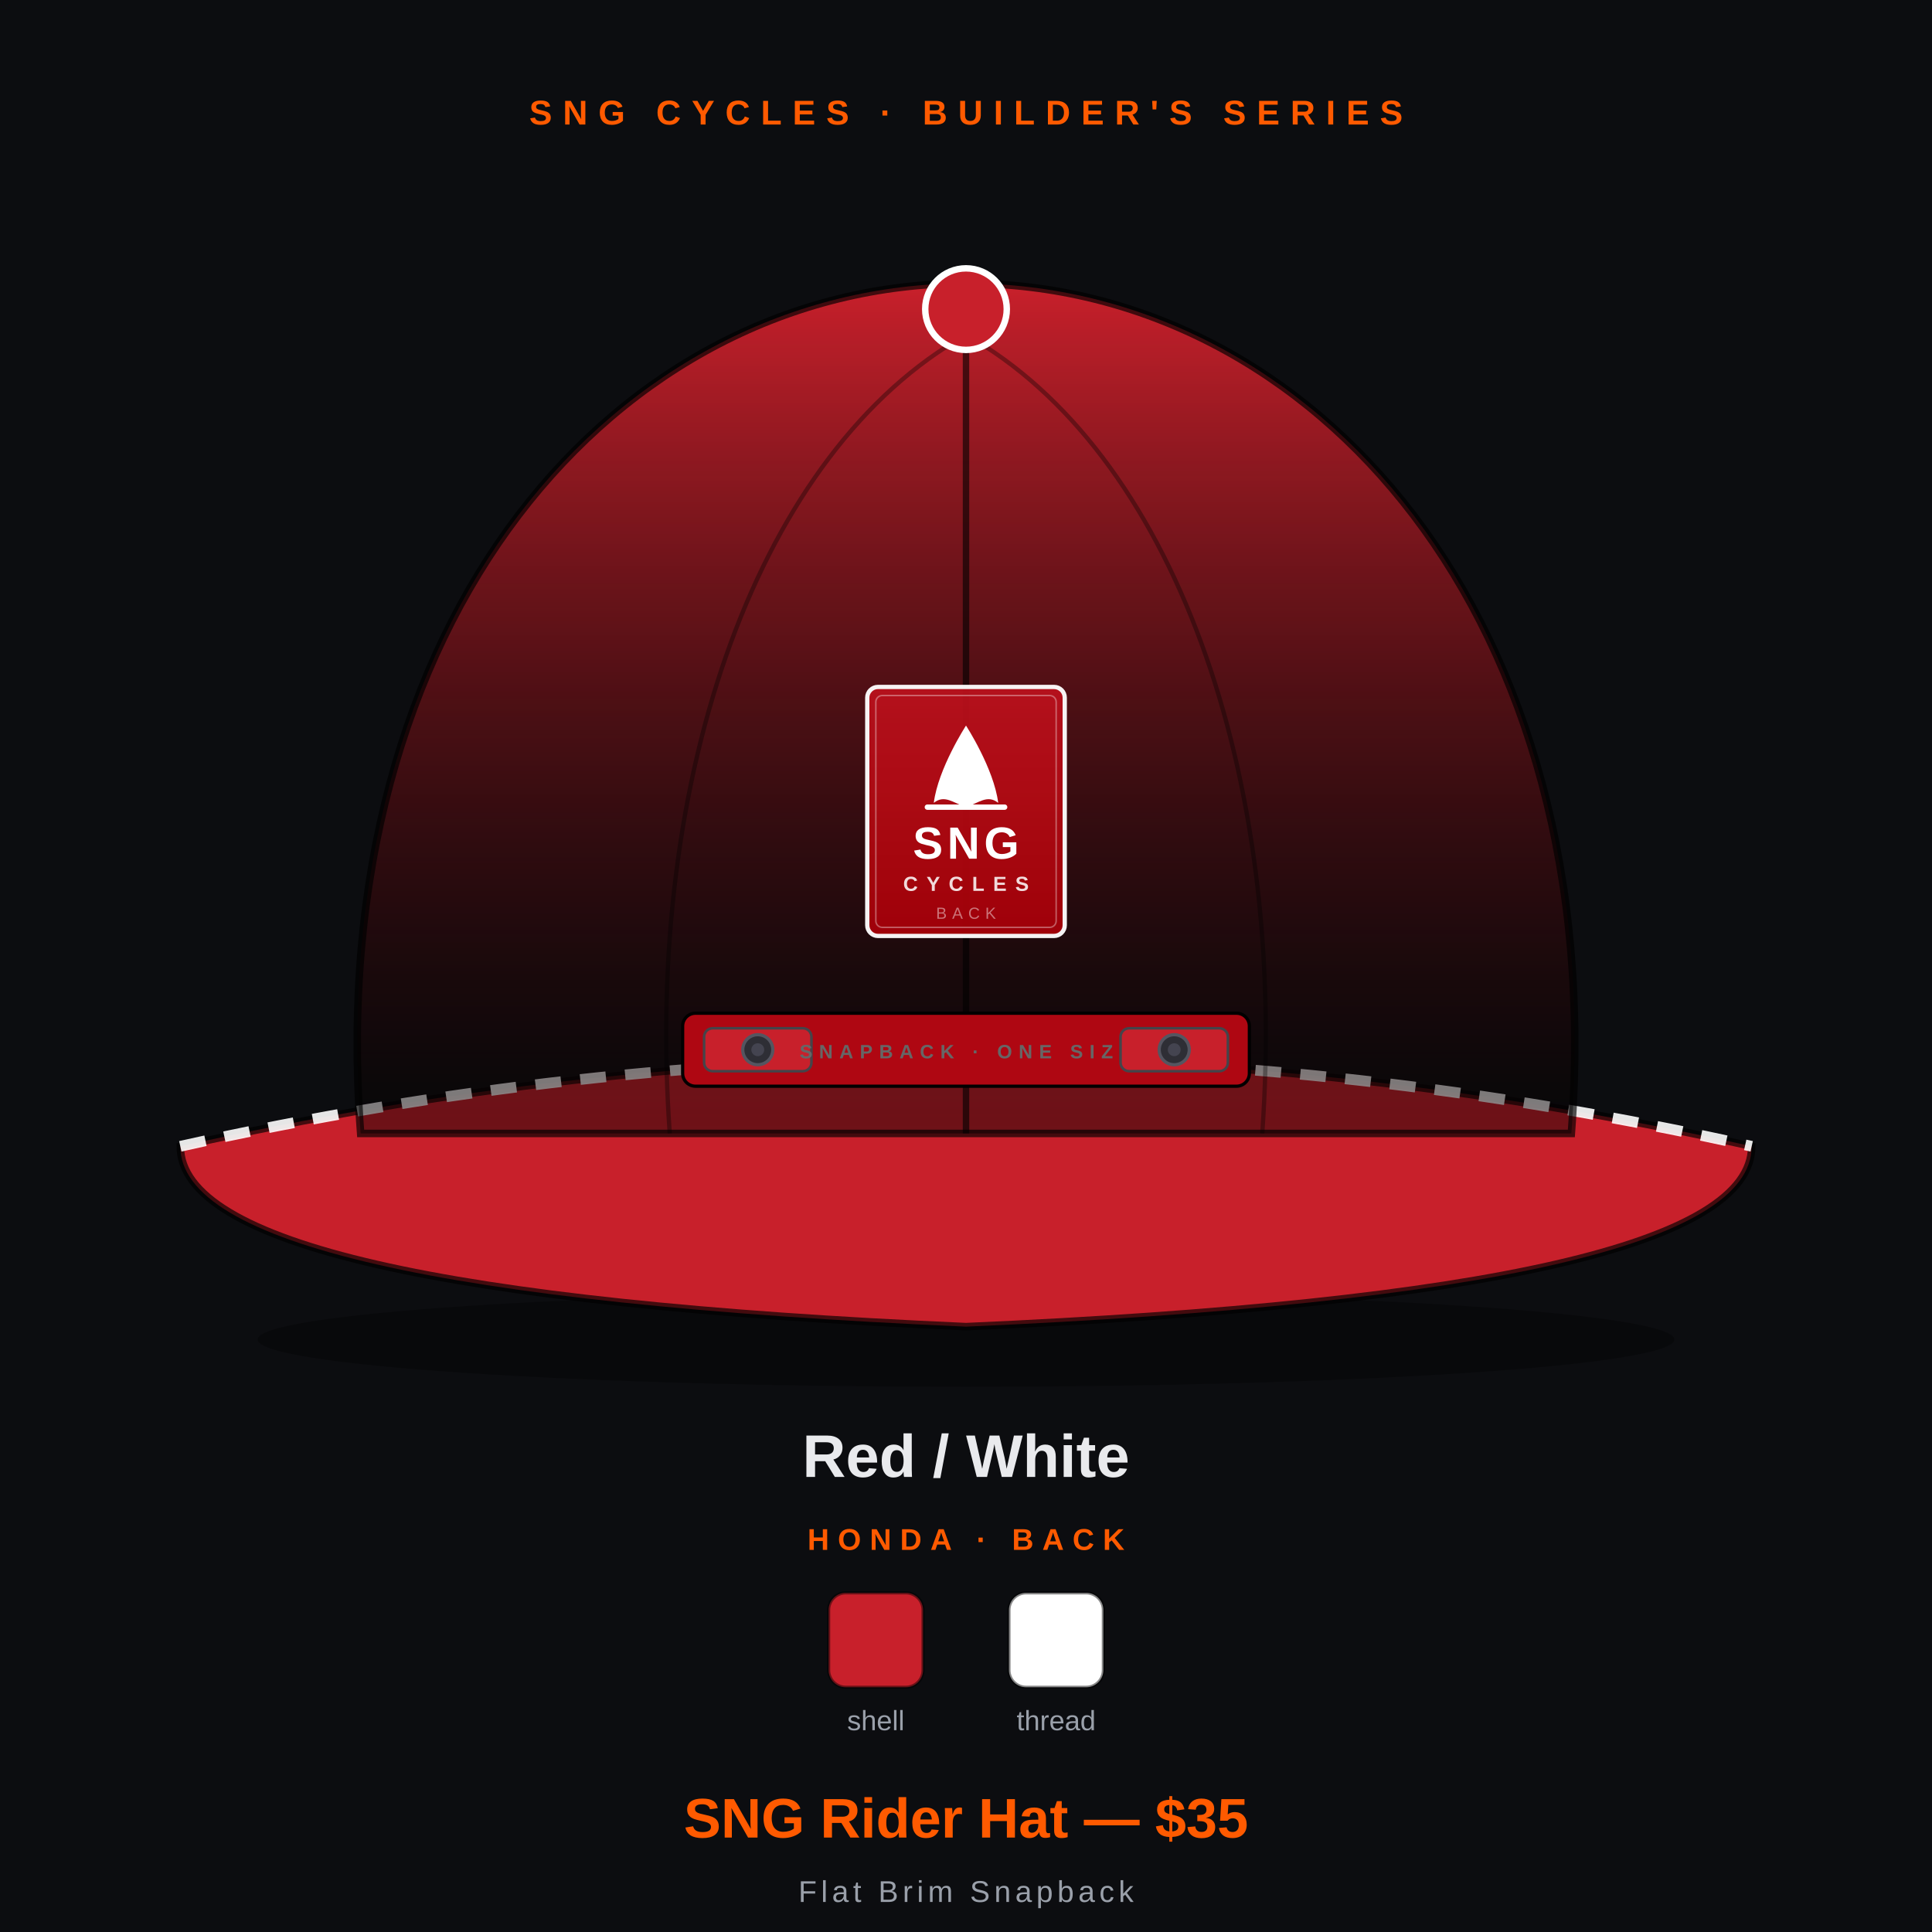
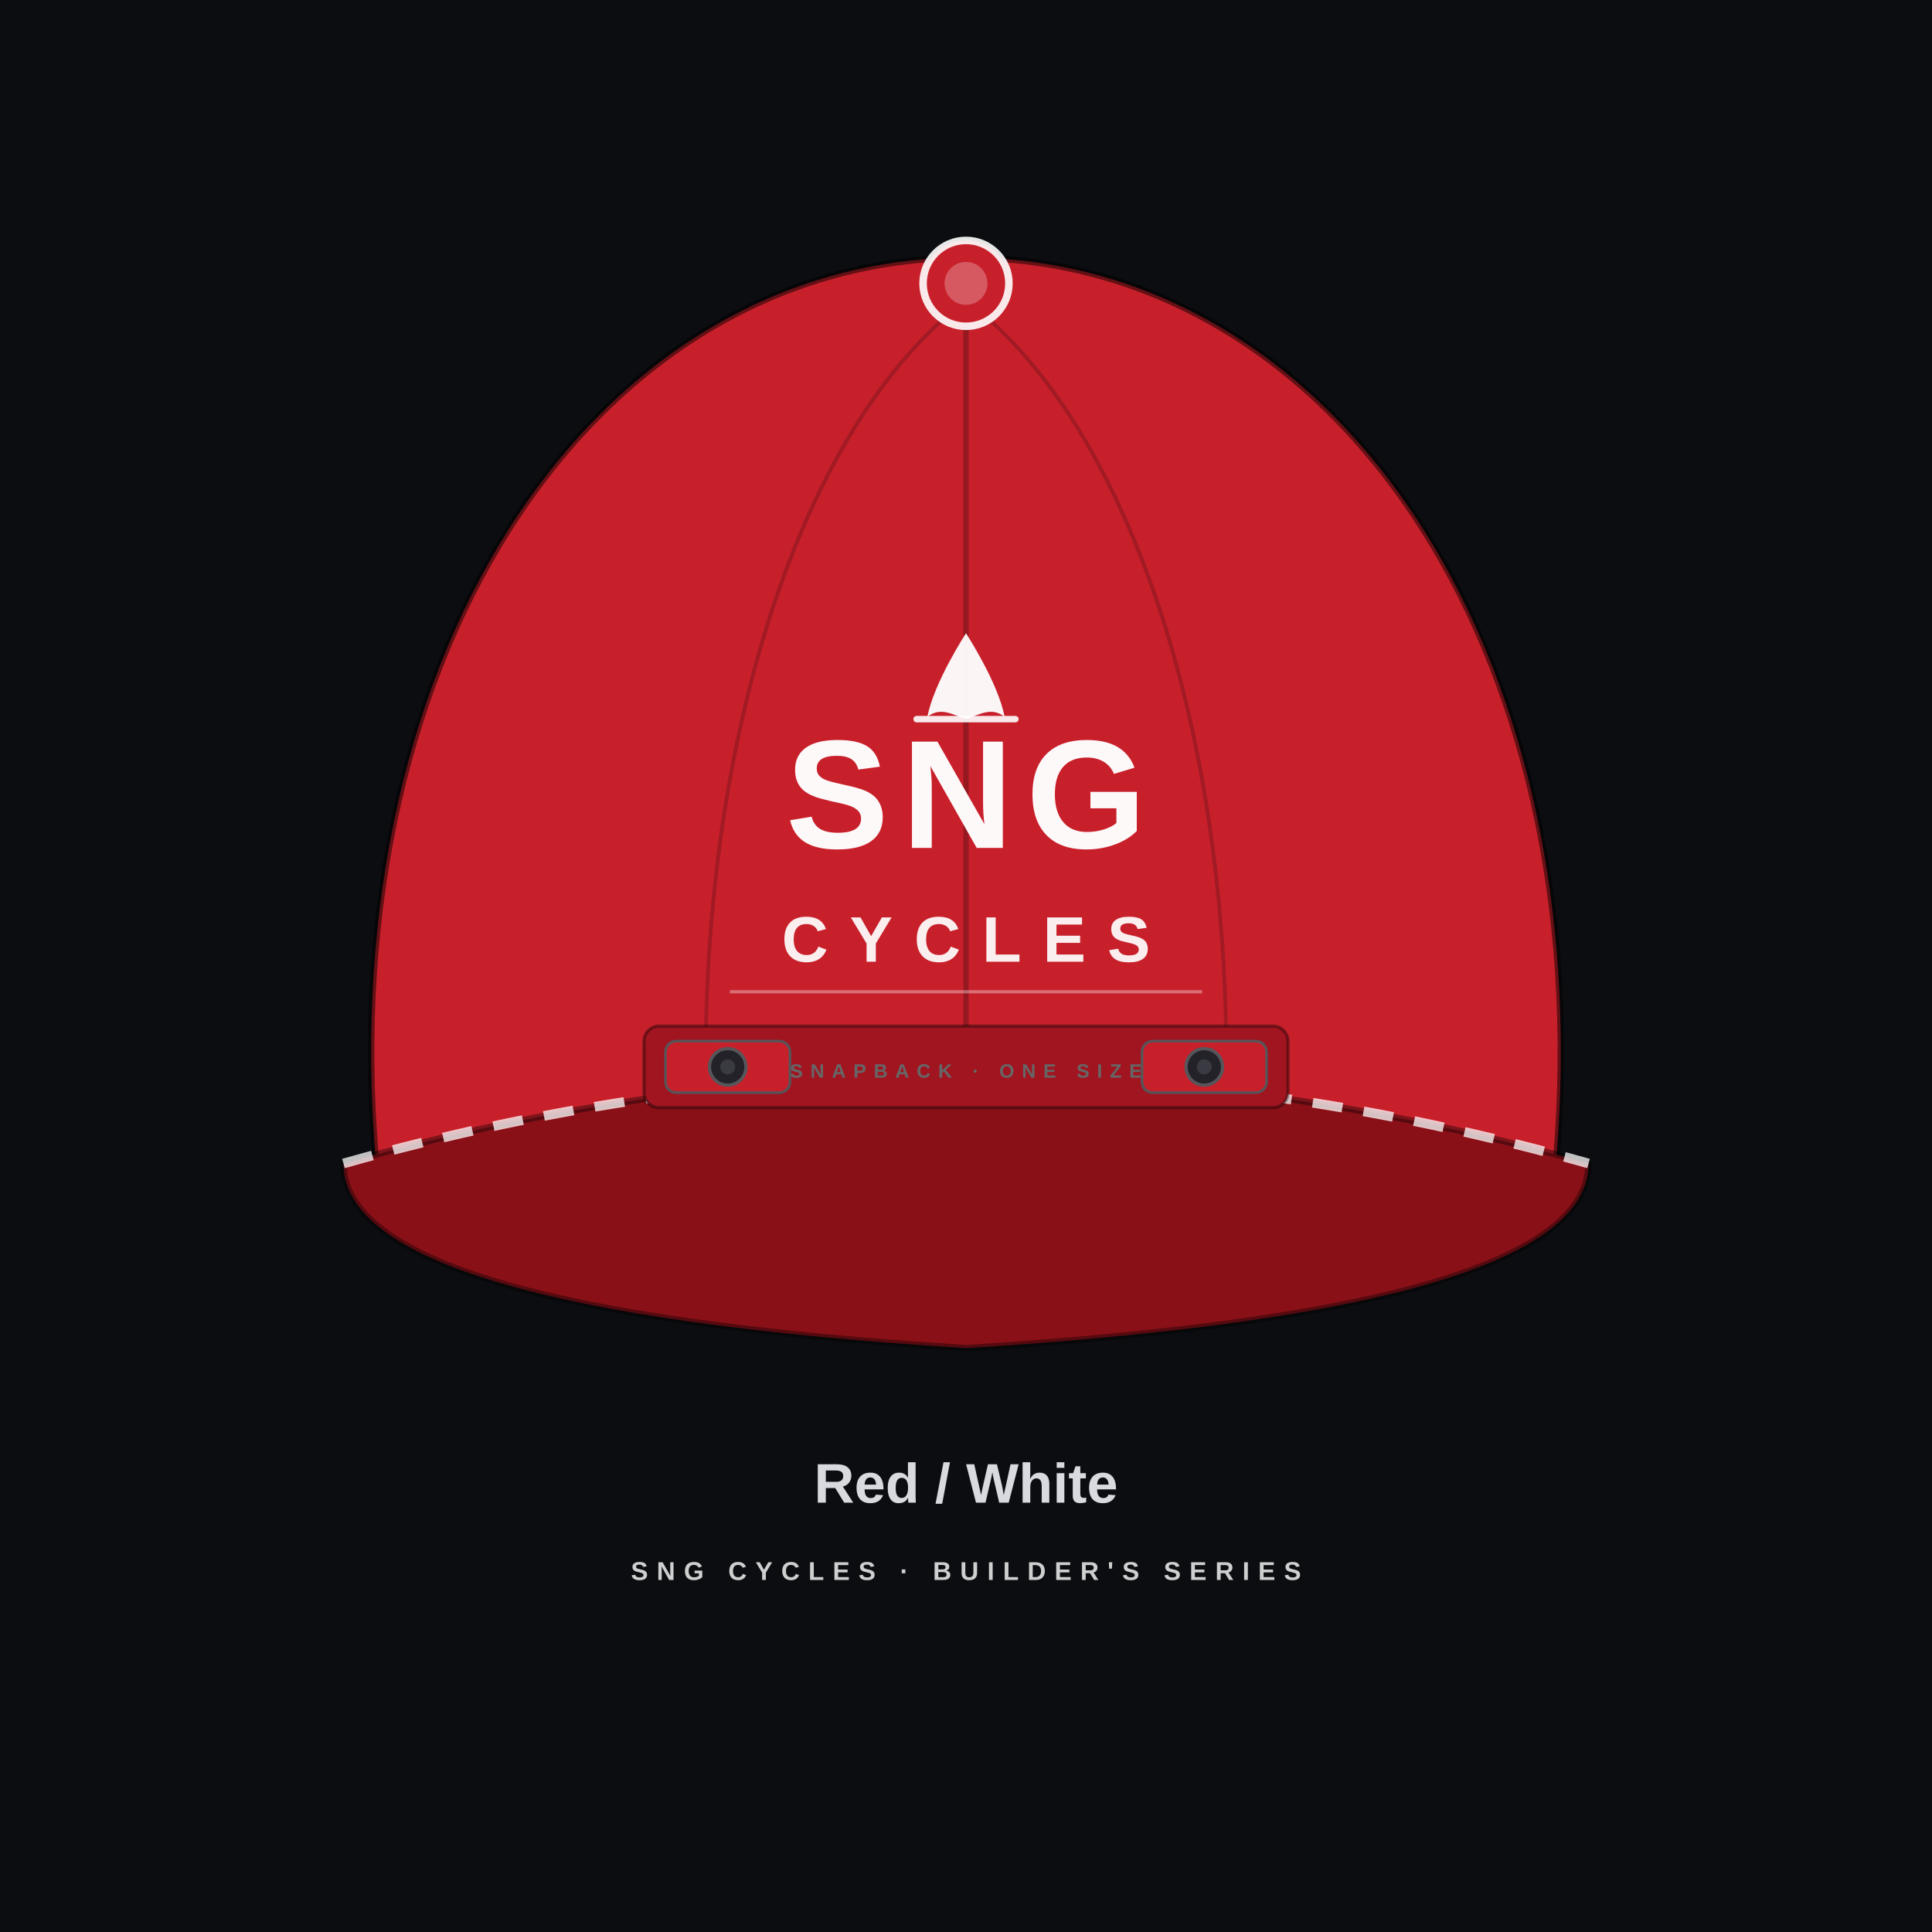
<svg xmlns="http://www.w3.org/2000/svg" width="900" height="900" viewBox="0 0 900 900">
-   <defs>
-     <linearGradient id="cr_red-white" x1="0" y1="0" x2="0" y2="1">
-       <stop offset="0" stop-color="#c8202b" />
-       <stop offset="1" stop-color="#000" stop-opacity="0.45" />
-     </linearGradient>
-     <linearGradient id="patch_red-white" x1="0" y1="0" x2="0" y2="1">
-       <stop offset="0" stop-color="#b9111c" />
-       <stop offset="1" stop-color="#a50008" />
-     </linearGradient>
-   </defs>
  <rect width="900" height="900" fill="#0c0d10" />
-   <text x="450" y="58" text-anchor="middle" font-family="Arial, sans-serif" font-weight="900" font-size="16" fill="#ff5a00" letter-spacing="5">SNG CYCLES · BUILDER'S SERIES</text>
-   <ellipse cx="450" cy="624" rx="330" ry="22" fill="#000" opacity="0.3" />
-   <path d="M84 534 Q450 452 816 534 Q816 602 450 618 Q84 602 84 534 Z" fill="#c8202b" stroke="#000a" stroke-width="3.5" />
-   <path d="M84 534 Q450 452 816 534" fill="none" stroke="#ffffff" stroke-width="5" stroke-dasharray="12 9" opacity="0.9" />
-   <path d="M168 528 C150 288 288 132 450 132 C612 132 750 288 732 528 Z" fill="url(#cr_red-white)" stroke="#000a" stroke-width="3.5" />
-   <path d="M450 132 L450 528" stroke="#0009" stroke-width="3" />
-   <path d="M450 156 C354 210 300 360 312 528" stroke="#0005" stroke-width="2" fill="none" />
-   <path d="M450 156 C546 210 600 360 588 528" stroke="#0005" stroke-width="2" fill="none" />
-   <circle cx="450" cy="144" r="19" fill="#c8202b" stroke="#ffffff" stroke-width="3" />
-   <rect x="318" y="472" width="264" height="34" rx="6" fill="#af0712" stroke="#000" stroke-width="1.5" />
-   <rect x="328" y="479" width="50" height="20" rx="4" fill="#c8202b" stroke="#44444a" stroke-width="1.2" />
-   <circle cx="353" cy="489" r="7" fill="#2e2e35" stroke="#555560" stroke-width="1.5" />
-   <circle cx="353" cy="489" r="3" fill="#444450" />
-   <text x="450" y="493" text-anchor="middle" font-family="Arial, sans-serif" font-weight="700" font-size="9" fill="#666" letter-spacing="3">SNAPBACK · ONE SIZE</text>
-   <rect x="522" y="479" width="50" height="20" rx="4" fill="#c8202b" stroke="#44444a" stroke-width="1.2" />
-   <circle cx="547" cy="489" r="7" fill="#2e2e35" stroke="#555560" stroke-width="1.5" />
-   <circle cx="547" cy="489" r="3" fill="#444450" />
-   <rect x="404" y="320" width="92" height="116" rx="5" fill="url(#patch_red-white)" stroke="#ffffff" stroke-width="2" opacity="0.95" />
-   <rect x="408" y="324" width="84" height="108" rx="3" fill="none" stroke="#ffffff" stroke-width="0.7" opacity="0.35" />
-   <path d="M450 338 C450 338 437 358 435 374 C440 370 444 374 450 376 C456 374 460 370 465 374 C463 358 450 338 450 338 Z" fill="#ffffff" />
-   <line x1="432" y1="376" x2="468" y2="376" stroke="#ffffff" stroke-width="2.5" stroke-linecap="round" />
-   <text x="450" y="400" text-anchor="middle" font-family="Arial Black, Arial, sans-serif" font-weight="900" font-size="21" fill="#ffffff" letter-spacing="2">SNG</text>
-   <text x="450" y="415" text-anchor="middle" font-family="Arial, sans-serif" font-weight="700" font-size="9.5" fill="#ffffff" letter-spacing="4" opacity="0.85">CYCLES</text>
-   <text x="450" y="428" text-anchor="middle" font-family="Arial, sans-serif" font-size="7.5" fill="#ffffff" letter-spacing="2.5" opacity="0.45">BACK</text>
-   <text x="450" y="688" text-anchor="middle" font-family="Arial Black, Arial, sans-serif" font-weight="900" font-size="28" fill="#e9eaed">Red / White</text>
-   <text x="450" y="722" text-anchor="middle" font-family="Arial, sans-serif" font-weight="900" font-size="14" fill="#ff5a00" letter-spacing="4">HONDA · BACK</text>
-   <rect x="386" y="742" width="44" height="44" rx="8" fill="#c8202b" stroke="#0007" stroke-width="1.5" />
-   <text x="408" y="806" text-anchor="middle" font-family="Arial,sans-serif" font-size="13" fill="#9aa0aa">shell</text>
-   <rect x="470" y="742" width="44" height="44" rx="8" fill="#ffffff" stroke="#0007" stroke-width="1.5" />
-   <text x="492" y="806" text-anchor="middle" font-family="Arial,sans-serif" font-size="13" fill="#9aa0aa">thread</text>
-   <text x="450" y="856" text-anchor="middle" font-family="Arial Black, Arial, sans-serif" font-weight="900" font-size="26" fill="#ff5a00">SNG Rider Hat — $35</text>
-   <text x="450" y="886" text-anchor="middle" font-family="Arial, sans-serif" font-size="14" fill="#9aa0aa" letter-spacing="2">Flat Brim Snapback</text>
+   <path d="M175 540 C155 300 280 120 450 120 C620 120 745 300 725 540 Z" fill="#c8202b" stroke="#00000080" stroke-width="3" />
+   <line x1="450" y1="120" x2="450" y2="540" stroke="#00000040" stroke-width="2.5" />
+   <path d="M450 140 C370 200 320 360 330 540" fill="none" stroke="#00000030" stroke-width="1.8" />
+   <path d="M450 140 C530 200 580 360 570 540" fill="none" stroke="#00000030" stroke-width="1.8" />
+   <circle cx="450" cy="132" r="20" fill="#c8202b" stroke="#ffffff" stroke-width="3.5" stroke-opacity="0.9" />
+   <circle cx="450" cy="132" r="10" fill="#ffffff" fill-opacity="0.25" />
+   <path d="M450 295 C450 295 435 318 432 334 C438 329 444 333 450 335 C456 333 462 329 468 334 C465 318 450 295 450 295 Z" fill="#ffffff" opacity="0.95" />
+   <line x1="427" y1="335" x2="473" y2="335" stroke="#ffffff" stroke-width="3" stroke-linecap="round" opacity="0.9" />
+   <text x="450" y="395" text-anchor="middle" font-family="Arial Black, Arial, sans-serif" font-weight="900" font-size="72" fill="#ffffff" letter-spacing="6" opacity="0.97">SNG</text>
+   <text x="450" y="448" text-anchor="middle" font-family="Arial Black, Arial, sans-serif" font-weight="900" font-size="30" fill="#ffffff" letter-spacing="10" opacity="0.92">CYCLES</text>
+   <line x1="340" y1="462" x2="560" y2="462" stroke="#ffffff" stroke-width="1.5" opacity="0.35" />
+   <path d="M160 542 Q450 460 740 542 Q740 610 450 628 Q160 610 160 542 Z" fill="#8a1018" stroke="#00000060" stroke-width="3" />
+   <path d="M160 542 Q450 460 740 542" fill="none" stroke="#ffffff" stroke-width="4.5" stroke-dasharray="14 10" opacity="0.75" />
+   <rect x="300" y="478" width="300" height="38" rx="7" fill="#a01520" stroke="#00000060" stroke-width="1.5" />
+   <rect x="310" y="485" width="58" height="24" rx="5" fill="#c8202b" stroke="#55555a" stroke-width="1.2" />
+   <circle cx="339" cy="497" r="8.5" fill="#222228" stroke="#55555a" stroke-width="1.5" />
+   <circle cx="339" cy="497" r="3.5" fill="#3a3a42" />
+   <text x="450" y="502" text-anchor="middle" font-family="Arial, sans-serif" font-weight="700" font-size="9" fill="#666" letter-spacing="3.5">SNAPBACK · ONE SIZE</text>
+   <rect x="532" y="485" width="58" height="24" rx="5" fill="#c8202b" stroke="#55555a" stroke-width="1.2" />
+   <circle cx="561" cy="497" r="8.5" fill="#222228" stroke="#55555a" stroke-width="1.5" />
+   <circle cx="561" cy="497" r="3.5" fill="#3a3a42" />
+   <text x="450" y="700" text-anchor="middle" font-family="Arial Black, Arial, sans-serif" font-weight="900" font-size="26" fill="#d8dae0">Red / White</text>
+   <text x="450" y="736" text-anchor="middle" font-family="Arial, sans-serif" font-weight="700" font-size="12" fill="#ffffff" letter-spacing="4" opacity="0.8">SNG CYCLES · BUILDER'S SERIES</text>
</svg>
